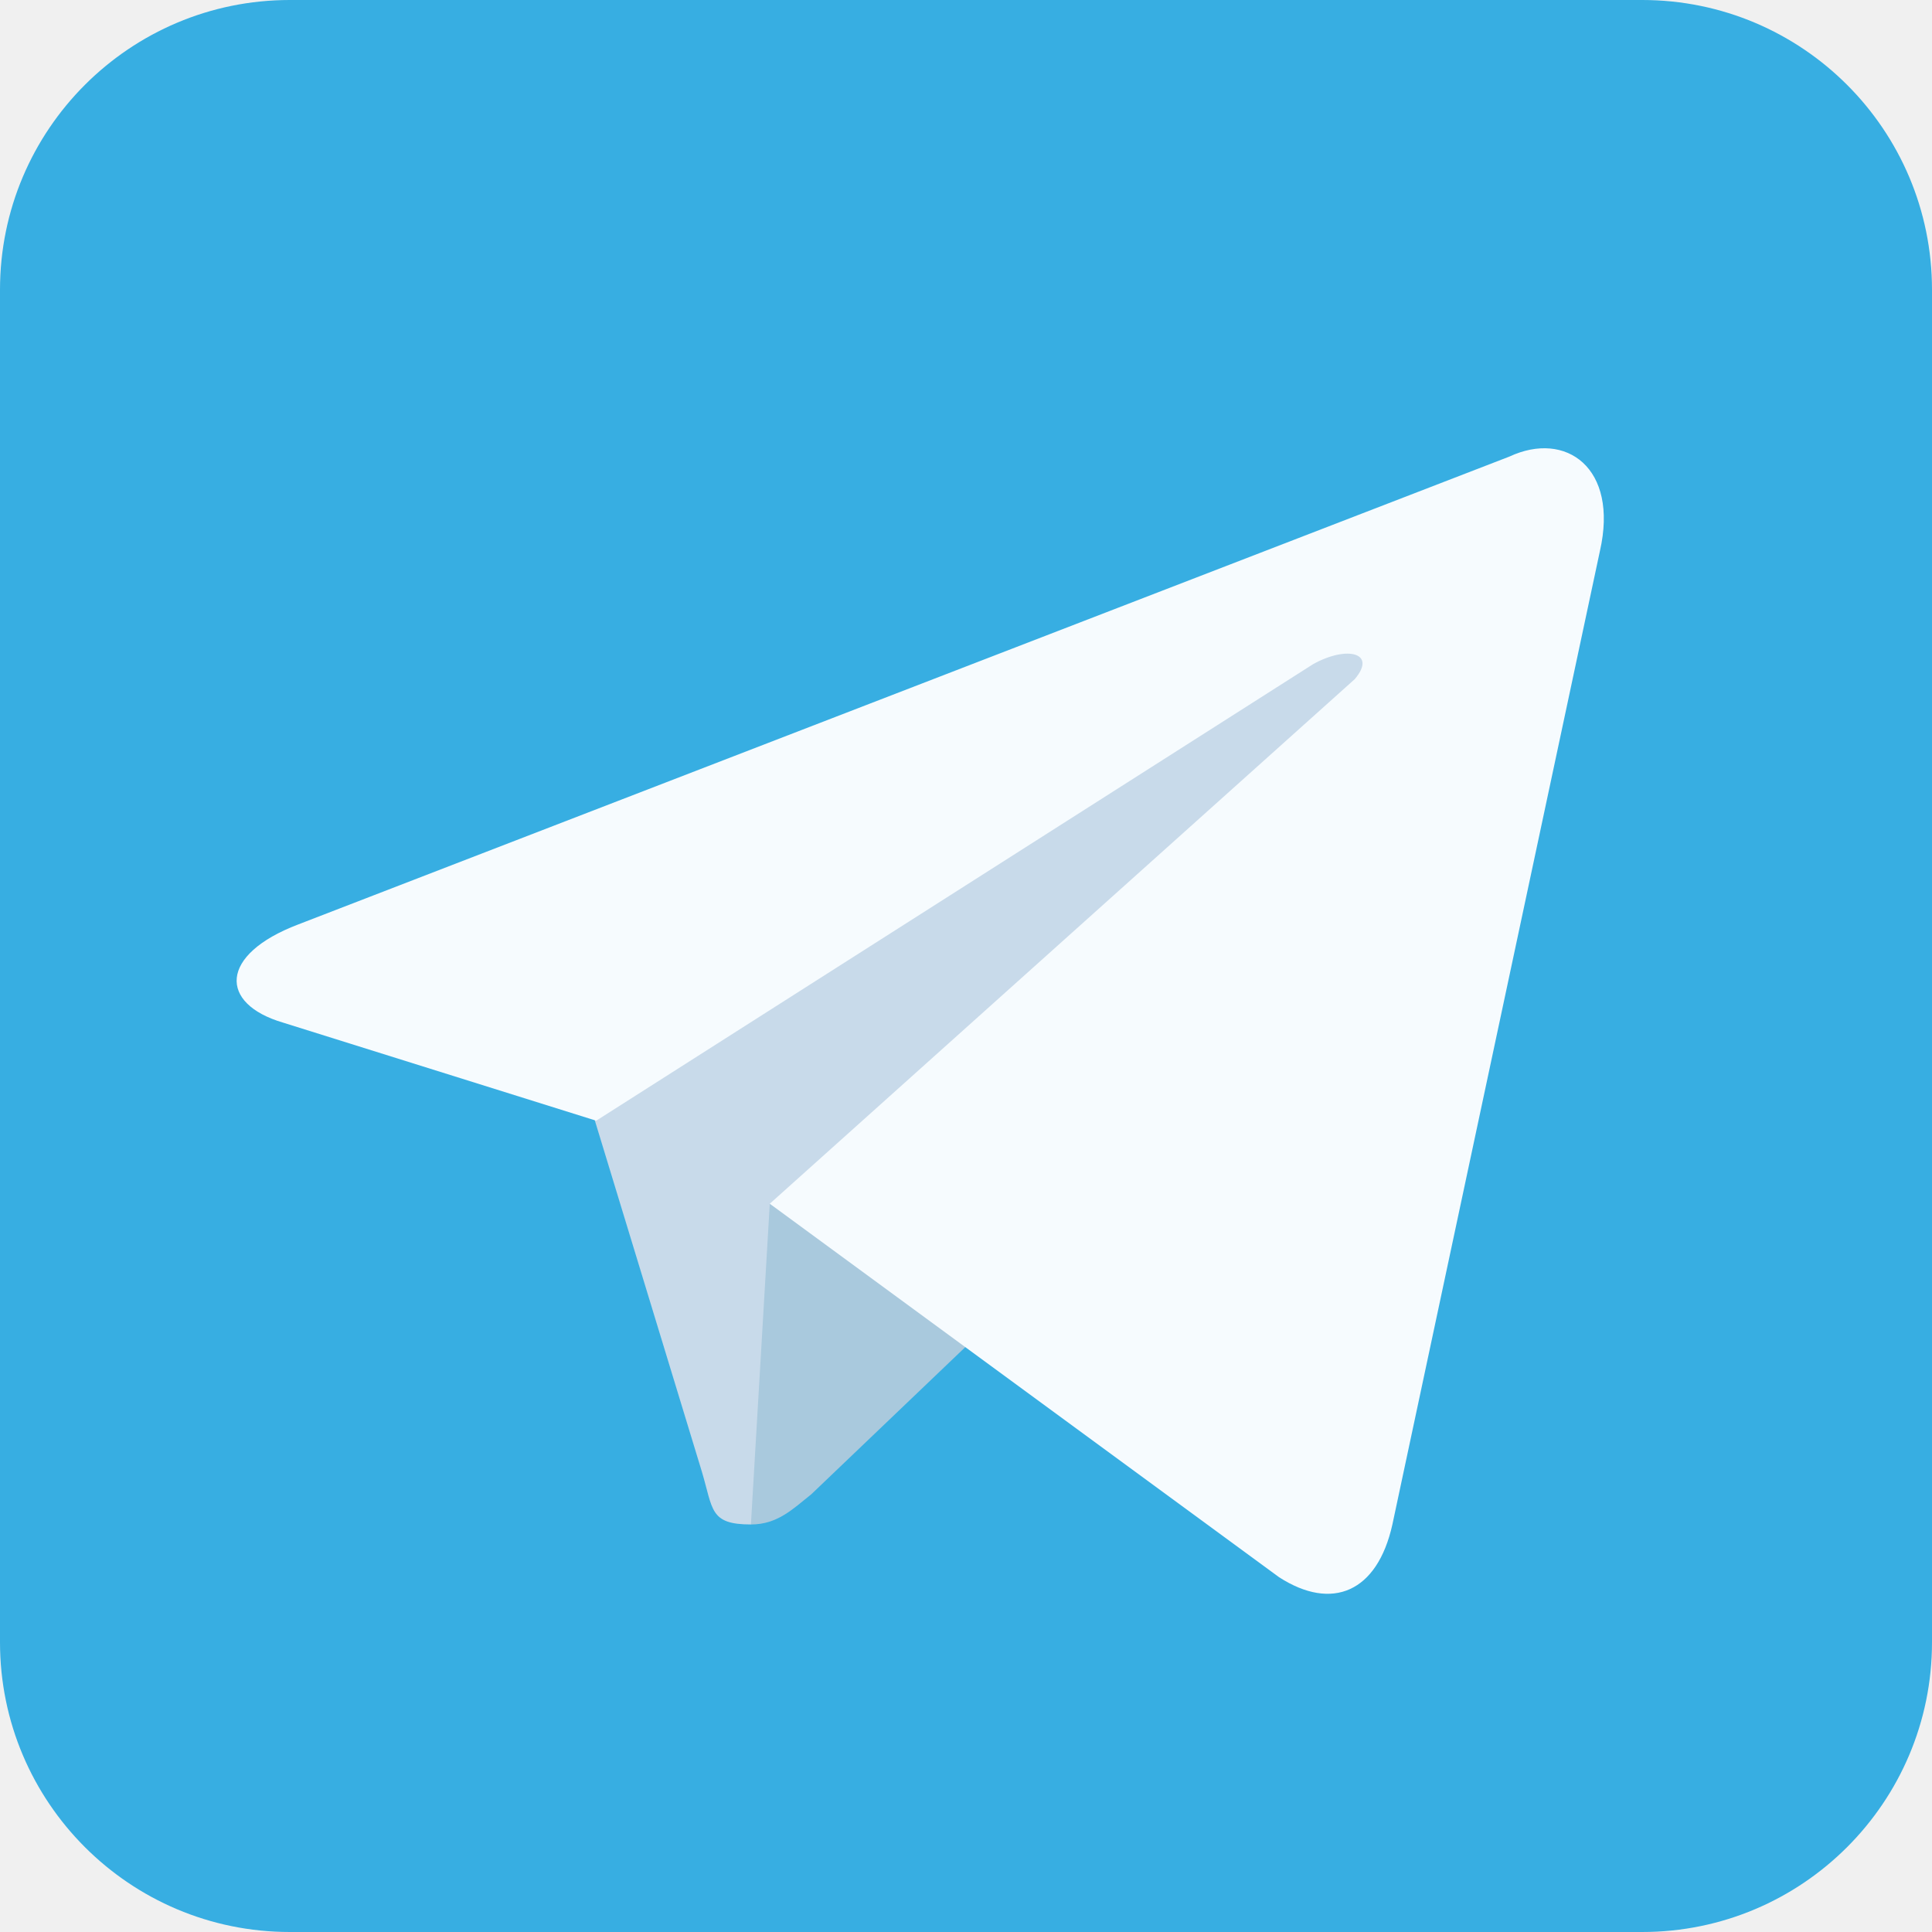
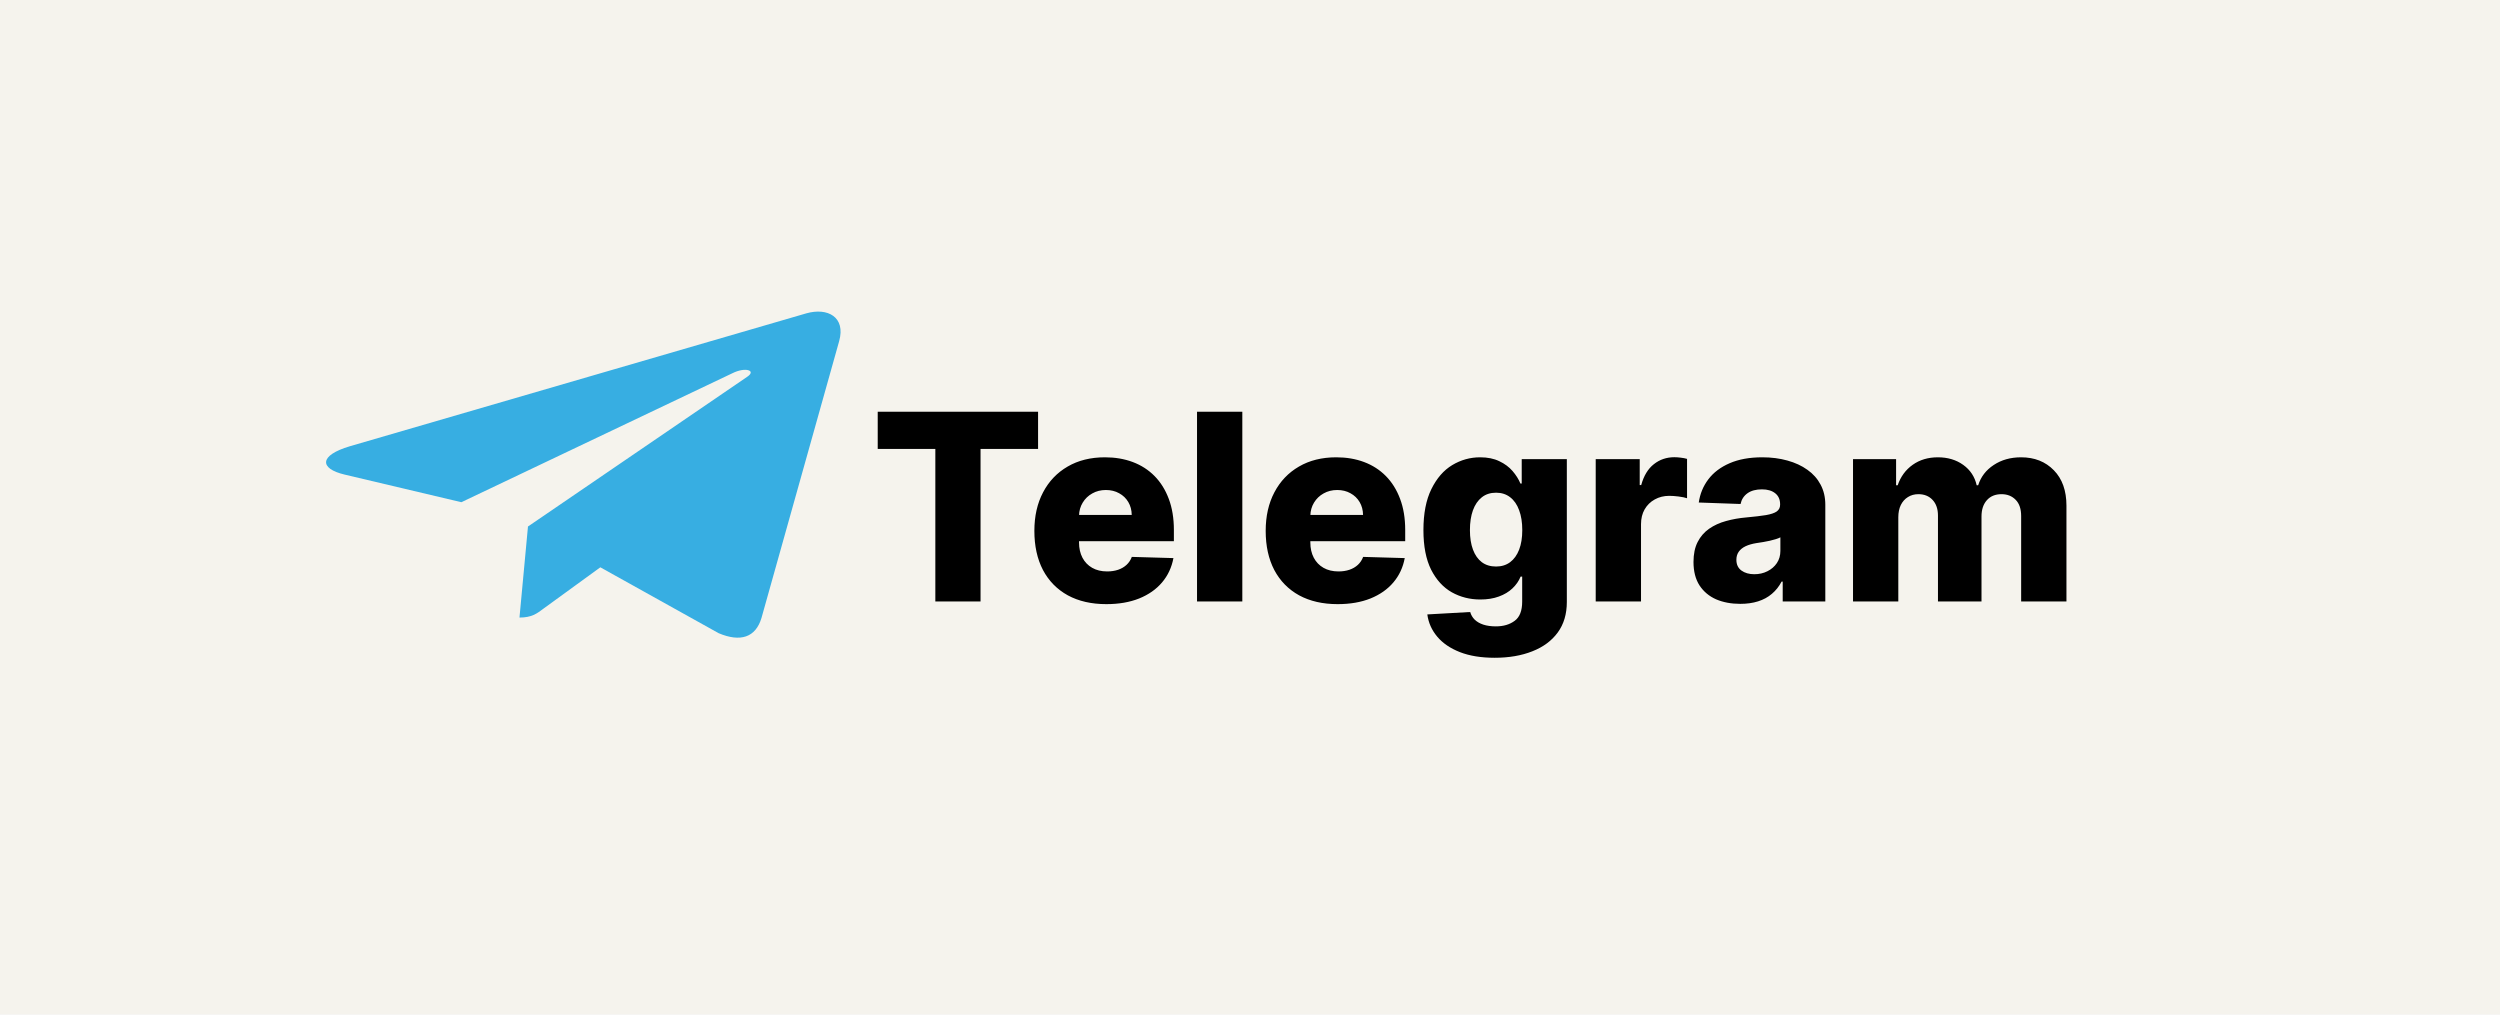
- <svg xmlns="http://www.w3.org/2000/svg" aria-label="Telegram" role="img" viewBox="0 0 512 512">
-   <rect width="512" height="512" rx="15%" fill="#37aee2" />
-   <path fill="#c8daea" d="M199 404c-11 0-10-4-13-14l-32-105 245-144" />
-   <path fill="#a9c9dd" d="M199 404c7 0 11-4 16-8l45-43-56-34" />
-   <path fill="#f6fbfe" d="M204 319l135 99c14 9 26 4 30-14l55-258c5-22-9-32-24-25L79 245c-21 8-21 21-4 26l83 26 190-121c9-5 17-3 11 4" />
+ <svg xmlns="http://www.w3.org/2000/svg" width="345" height="140" viewBox="0 0 345 140" fill="none">
+   <g clip-path="url(#clip0_1_12169)">
+     <rect width="1920" height="960" fill="white" />
+     <rect width="345" height="140" fill="#F5F3ED" />
+     <path d="M121.125 61.957V56.818H143.254V61.957H135.315V83H129.077V61.957H121.125ZM152.676 83.371C150.622 83.371 148.849 82.966 147.358 82.156C145.875 81.338 144.733 80.175 143.932 78.666C143.139 77.149 142.743 75.347 142.743 73.258C142.743 71.23 143.143 69.457 143.945 67.94C144.746 66.415 145.875 65.23 147.332 64.386C148.79 63.534 150.507 63.108 152.484 63.108C153.882 63.108 155.161 63.325 156.32 63.76C157.479 64.195 158.48 64.838 159.324 65.69C160.168 66.543 160.824 67.595 161.293 68.848C161.761 70.092 161.996 71.52 161.996 73.131V74.69H144.929V71.06H156.179C156.17 70.395 156.013 69.803 155.706 69.283C155.399 68.763 154.977 68.358 154.44 68.068C153.912 67.77 153.303 67.621 152.612 67.621C151.913 67.621 151.287 67.778 150.733 68.094C150.179 68.401 149.74 68.822 149.416 69.359C149.092 69.888 148.922 70.489 148.905 71.162V74.856C148.905 75.658 149.063 76.361 149.378 76.966C149.693 77.562 150.141 78.027 150.72 78.359C151.3 78.692 151.99 78.858 152.791 78.858C153.345 78.858 153.848 78.781 154.3 78.628C154.751 78.474 155.139 78.249 155.463 77.95C155.787 77.652 156.03 77.285 156.192 76.851L161.932 77.017C161.693 78.304 161.169 79.425 160.359 80.379C159.558 81.325 158.506 82.062 157.202 82.591C155.898 83.111 154.389 83.371 152.676 83.371ZM171.44 56.818V83H165.189V56.818H171.44ZM184.598 83.371C182.544 83.371 180.771 82.966 179.28 82.156C177.797 81.338 176.655 80.175 175.854 78.666C175.061 77.149 174.665 75.347 174.665 73.258C174.665 71.23 175.065 69.457 175.866 67.94C176.668 66.415 177.797 65.23 179.254 64.386C180.712 63.534 182.429 63.108 184.406 63.108C185.804 63.108 187.082 63.325 188.241 63.76C189.401 64.195 190.402 64.838 191.246 65.69C192.089 66.543 192.746 67.595 193.214 68.848C193.683 70.092 193.918 71.52 193.918 73.131V74.69H176.851V71.06H188.101C188.092 70.395 187.935 69.803 187.628 69.283C187.321 68.763 186.899 68.358 186.362 68.068C185.834 67.77 185.224 67.621 184.534 67.621C183.835 67.621 183.209 67.778 182.655 68.094C182.101 68.401 181.662 68.822 181.338 69.359C181.014 69.888 180.844 70.489 180.827 71.162V74.856C180.827 75.658 180.984 76.361 181.3 76.966C181.615 77.562 182.062 78.027 182.642 78.359C183.222 78.692 183.912 78.858 184.713 78.858C185.267 78.858 185.77 78.781 186.222 78.628C186.673 78.474 187.061 78.249 187.385 77.95C187.709 77.652 187.952 77.285 188.114 76.851L193.854 77.017C193.615 78.304 193.091 79.425 192.281 80.379C191.48 81.325 190.428 82.062 189.124 82.591C187.82 83.111 186.311 83.371 184.598 83.371ZM206.264 90.773C204.397 90.773 202.799 90.513 201.47 89.993C200.14 89.473 199.096 88.761 198.338 87.858C197.579 86.954 197.123 85.932 196.97 84.79L202.889 84.457C203 84.858 203.204 85.207 203.502 85.506C203.809 85.804 204.206 86.034 204.691 86.196C205.186 86.358 205.765 86.439 206.43 86.439C207.478 86.439 208.343 86.183 209.025 85.672C209.716 85.169 210.061 84.287 210.061 83.026V79.574H209.843C209.596 80.179 209.221 80.72 208.718 81.197C208.216 81.675 207.589 82.05 206.839 82.322C206.098 82.595 205.245 82.731 204.282 82.731C202.85 82.731 201.538 82.399 200.345 81.734C199.16 81.061 198.21 80.021 197.494 78.615C196.787 77.2 196.433 75.381 196.433 73.156C196.433 70.864 196.799 68.976 197.532 67.493C198.265 66.001 199.224 64.898 200.409 64.182C201.602 63.466 202.885 63.108 204.257 63.108C205.288 63.108 206.17 63.287 206.903 63.645C207.645 63.994 208.254 64.446 208.731 65C209.208 65.554 209.571 66.129 209.818 66.726H209.997V63.364H216.223V83.077C216.223 84.739 215.805 86.141 214.97 87.283C214.135 88.425 212.967 89.29 211.467 89.878C209.967 90.474 208.233 90.773 206.264 90.773ZM206.456 78.18C207.214 78.18 207.862 77.98 208.399 77.579C208.936 77.179 209.349 76.604 209.639 75.854C209.929 75.104 210.074 74.204 210.074 73.156C210.074 72.091 209.929 71.175 209.639 70.408C209.358 69.632 208.944 69.035 208.399 68.618C207.862 68.2 207.214 67.992 206.456 67.992C205.68 67.992 205.024 68.204 204.487 68.631C203.95 69.057 203.541 69.658 203.26 70.433C202.987 71.2 202.85 72.108 202.85 73.156C202.85 74.204 202.991 75.104 203.272 75.854C203.554 76.604 203.958 77.179 204.487 77.579C205.024 77.98 205.68 78.18 206.456 78.18ZM220.208 83V63.364H226.281V66.943H226.485C226.843 65.648 227.427 64.685 228.237 64.054C229.046 63.415 229.988 63.095 231.062 63.095C231.352 63.095 231.65 63.117 231.957 63.159C232.263 63.193 232.549 63.249 232.813 63.325V68.758C232.515 68.656 232.123 68.575 231.637 68.516C231.16 68.456 230.734 68.426 230.359 68.426C229.617 68.426 228.948 68.592 228.352 68.925C227.763 69.249 227.299 69.704 226.958 70.293C226.626 70.872 226.46 71.554 226.46 72.338V83H220.208ZM240.158 83.332C238.905 83.332 237.793 83.124 236.821 82.706C235.858 82.28 235.095 81.641 234.533 80.788C233.979 79.928 233.702 78.849 233.702 77.554C233.702 76.463 233.893 75.543 234.277 74.793C234.661 74.043 235.189 73.433 235.862 72.965C236.536 72.496 237.311 72.142 238.189 71.903C239.067 71.656 240.004 71.49 241.001 71.405C242.118 71.303 243.017 71.196 243.699 71.085C244.381 70.966 244.875 70.8 245.182 70.587C245.497 70.365 245.655 70.054 245.655 69.653V69.59C245.655 68.933 245.429 68.426 244.977 68.068C244.526 67.71 243.916 67.531 243.149 67.531C242.322 67.531 241.658 67.71 241.155 68.068C240.652 68.426 240.332 68.921 240.196 69.551L234.43 69.347C234.601 68.153 235.04 67.088 235.747 66.151C236.463 65.204 237.443 64.463 238.688 63.926C239.94 63.381 241.445 63.108 243.2 63.108C244.453 63.108 245.608 63.257 246.665 63.555C247.722 63.845 248.642 64.271 249.426 64.834C250.21 65.388 250.815 66.07 251.241 66.879C251.676 67.689 251.893 68.614 251.893 69.653V83H246.013V80.264H245.859C245.51 80.929 245.063 81.492 244.517 81.952C243.98 82.412 243.345 82.757 242.612 82.987C241.888 83.217 241.07 83.332 240.158 83.332ZM242.088 79.242C242.761 79.242 243.366 79.105 243.903 78.832C244.449 78.56 244.884 78.185 245.207 77.707C245.531 77.222 245.693 76.659 245.693 76.02V74.153C245.514 74.247 245.297 74.332 245.041 74.409C244.794 74.486 244.521 74.558 244.223 74.626C243.925 74.695 243.618 74.754 243.303 74.805C242.987 74.856 242.685 74.903 242.395 74.946C241.807 75.04 241.304 75.185 240.886 75.381C240.477 75.577 240.162 75.832 239.94 76.148C239.727 76.454 239.621 76.821 239.621 77.247C239.621 77.895 239.851 78.389 240.311 78.73C240.78 79.071 241.372 79.242 242.088 79.242ZM255.716 83V63.364H261.661V66.969H261.878C262.287 65.776 262.977 64.834 263.949 64.144C264.92 63.453 266.08 63.108 267.426 63.108C268.79 63.108 269.957 63.457 270.929 64.156C271.901 64.855 272.518 65.793 272.783 66.969H272.987C273.354 65.801 274.07 64.868 275.135 64.169C276.2 63.462 277.457 63.108 278.906 63.108C280.764 63.108 282.273 63.705 283.432 64.898C284.591 66.082 285.17 67.71 285.17 69.781V83H278.919V71.213C278.919 70.233 278.668 69.487 278.165 68.976C277.662 68.456 277.01 68.196 276.209 68.196C275.348 68.196 274.67 68.477 274.176 69.04C273.69 69.594 273.447 70.34 273.447 71.277V83H267.439V71.149C267.439 70.237 267.192 69.517 266.697 68.989C266.203 68.46 265.551 68.196 264.741 68.196C264.196 68.196 263.714 68.328 263.297 68.592C262.879 68.848 262.551 69.215 262.312 69.692C262.082 70.169 261.967 70.731 261.967 71.379V83H255.716Z" fill="black" />
+     <path d="M115.798 47.097L105.083 85.284C104.275 87.979 102.167 88.65 99.171 87.38L82.846 78.288L74.969 84.014C74.097 84.673 73.368 85.224 71.688 85.224L72.861 72.658L103.118 51.996C104.434 51.109 102.833 50.618 101.073 51.505L63.668 69.305L47.565 65.495C44.062 64.669 43.999 62.848 48.294 61.578L111.281 43.24C114.197 42.413 116.749 43.731 115.798 47.097Z" fill="#37AEE2" />
+   </g>
+   <defs>
+     <clipPath id="clip0_1_12169">
+       <rect width="345" height="140" fill="white" />
+     </clipPath>
+   </defs>
</svg>
